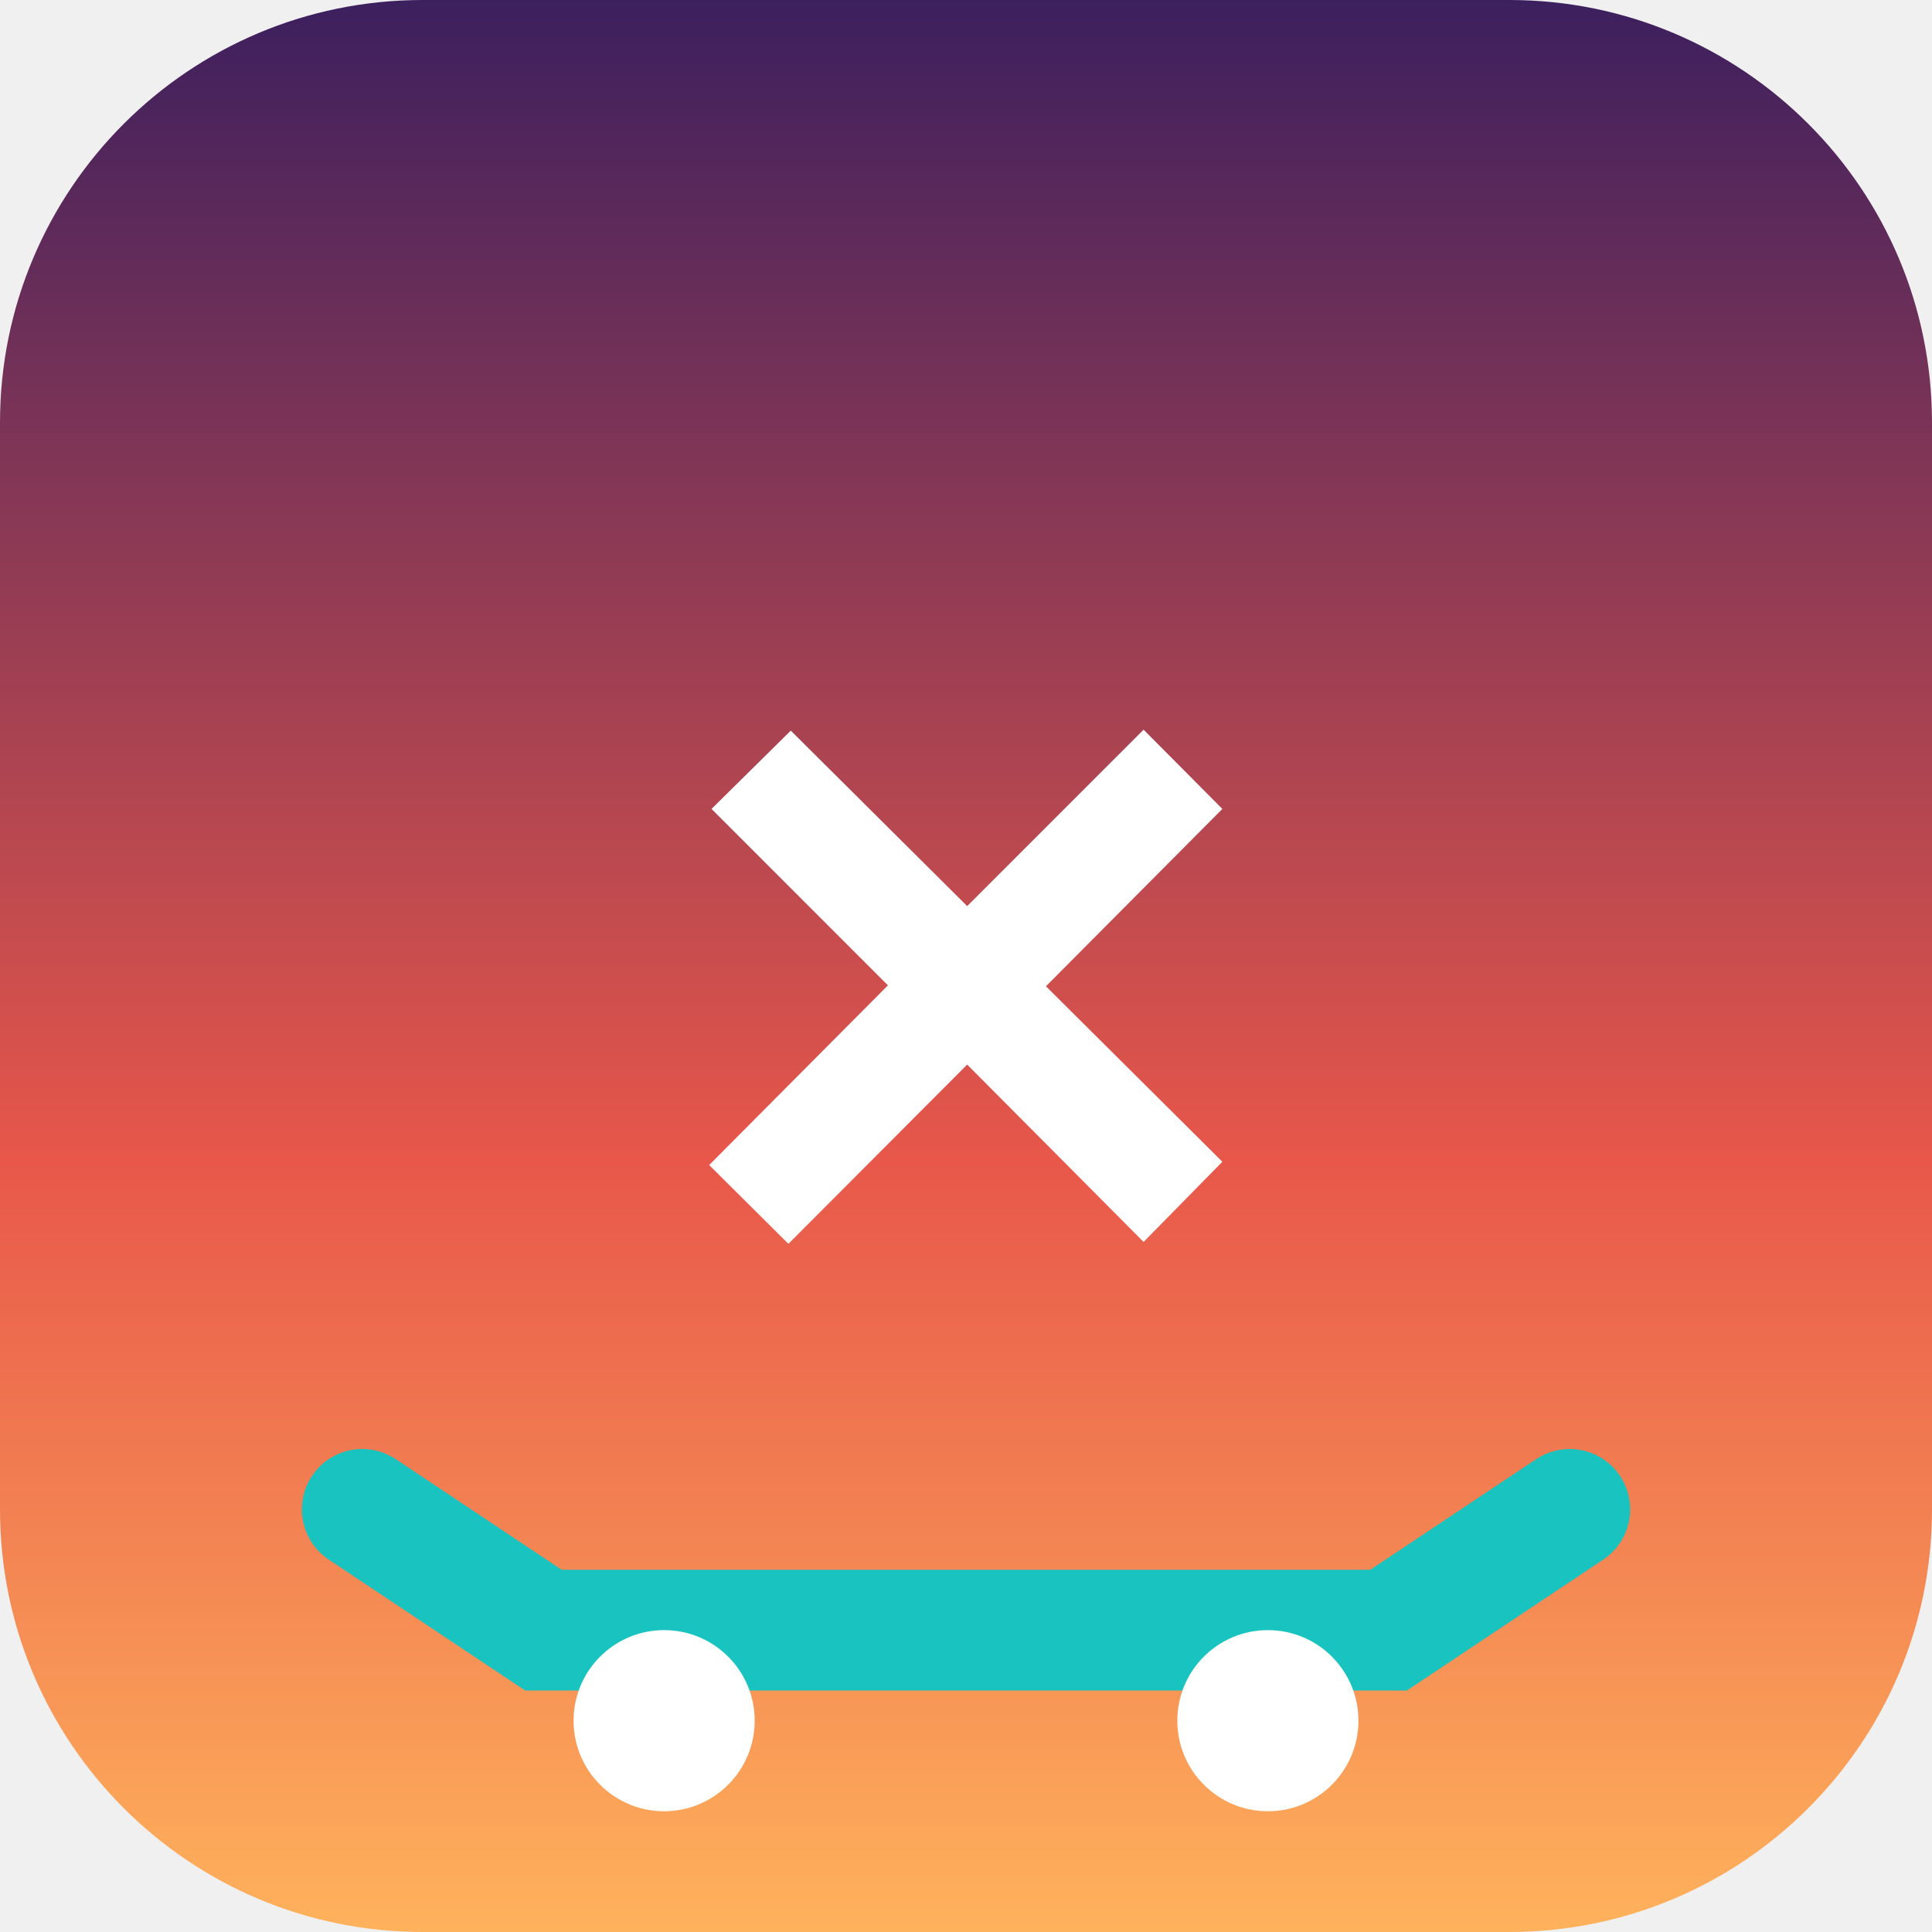
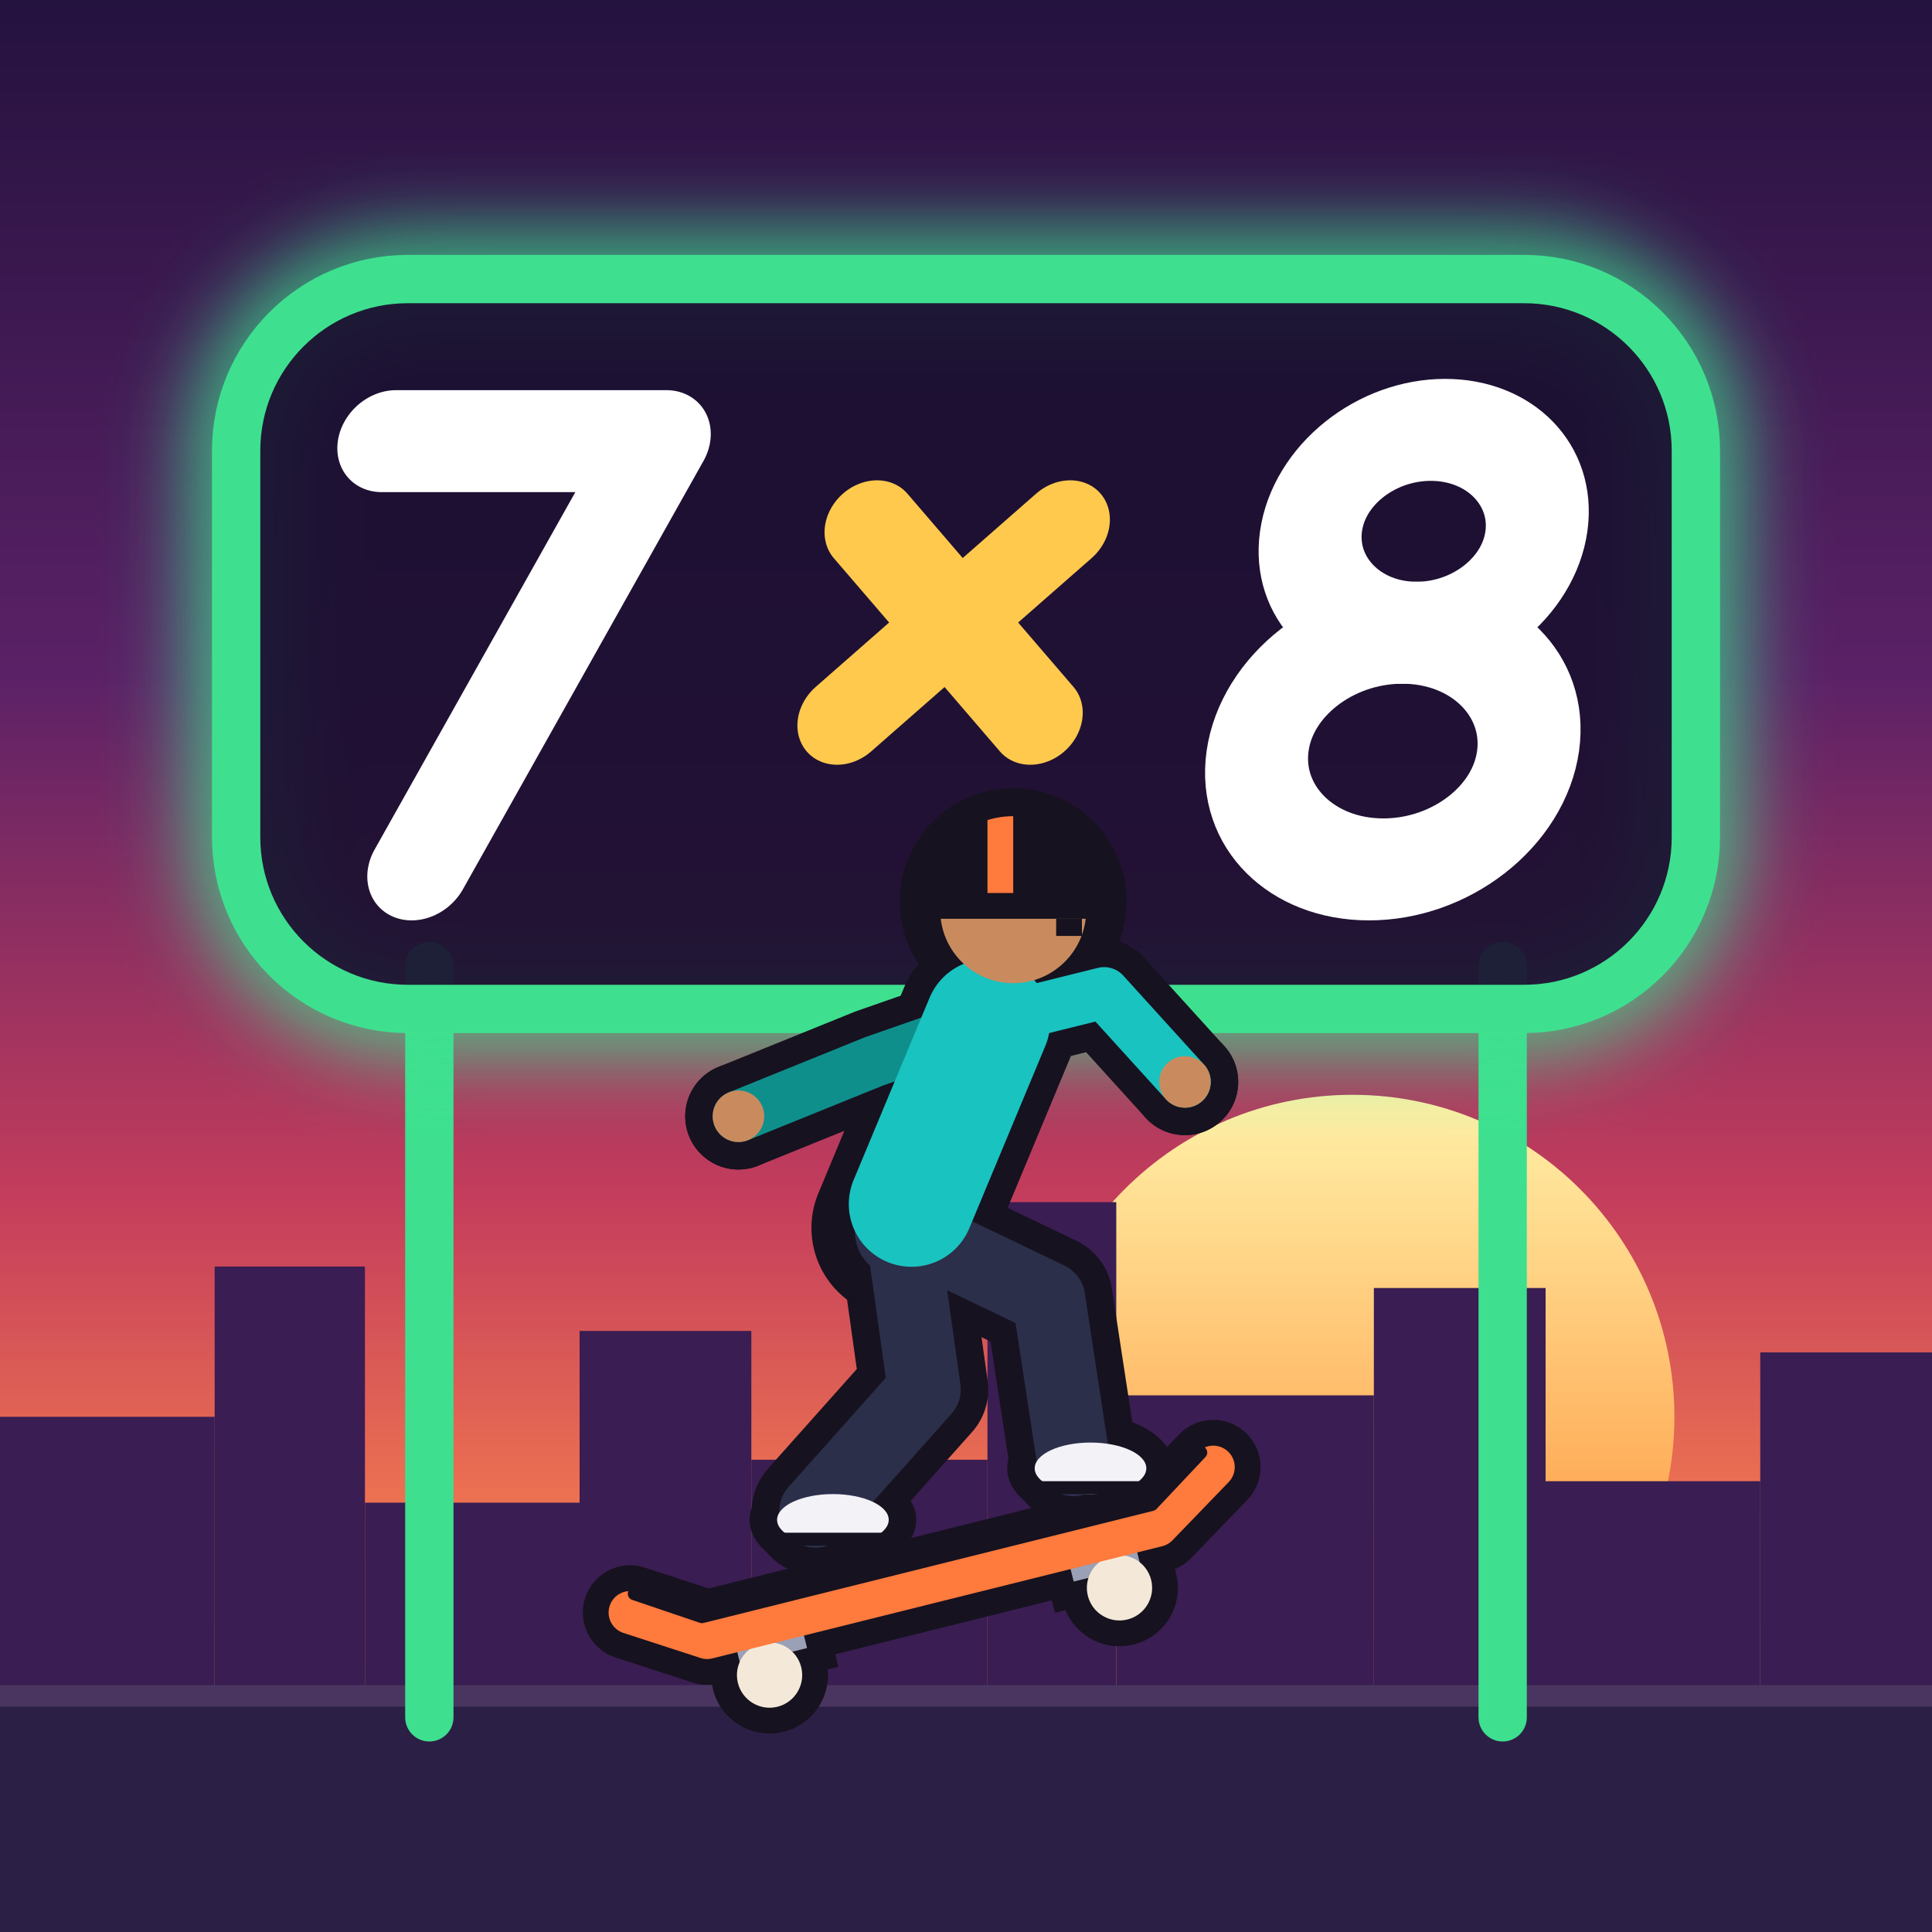
- <svg xmlns="http://www.w3.org/2000/svg" viewBox="0 0 64 64">
+ <svg xmlns="http://www.w3.org/2000/svg" viewBox="0 0 180 180" width="180" height="180">
  <defs>
-     <linearGradient id="g" x1="0" y1="0" x2="0" y2="1">
-       <stop offset="0" stop-color="#3b1f5e" />
-       <stop offset=".6" stop-color="#e8574a" />
-       <stop offset="1" stop-color="#ffb35c" />
+     <linearGradient id="sky" x1="0" y1="0" x2="0" y2="180" gradientUnits="userSpaceOnUse">
+       <stop offset="0" stop-color="#24123f" />
+       <stop offset="0.35" stop-color="#5b2166" />
+       <stop offset="0.62" stop-color="#c43d5c" />
+       <stop offset="0.85" stop-color="#ff8a4c" />
+       <stop offset="1" stop-color="#ffc46b" />
    </linearGradient>
+     <linearGradient id="sun" x1="0" y1="0" x2="0" y2="1">
+       <stop offset="0" stop-color="#fff1a8" />
+       <stop offset=".6" stop-color="#ffae5a" />
+       <stop offset="1" stop-color="#ff5f6d" />
+     </linearGradient>
+     <filter id="g" x="-50%" y="-50%" width="200%" height="200%">
+       <feGaussianBlur stdDeviation="4" />
+     </filter>
  </defs>
-   <rect width="64" height="64" rx="14" fill="url(#g)" />
-   <text x="32" y="44" font-family="Arial Black,Arial,sans-serif" font-weight="900" font-size="34" text-anchor="middle" fill="#fff">×</text>
-   <path d="M12 50 L18 54 H46 L52 50" stroke="#19c3c0" stroke-width="4" fill="none" stroke-linecap="round" />
-   <circle cx="22" cy="57" r="3" fill="#fff" />
-   <circle cx="42" cy="57" r="3" fill="#fff" />
+   <rect width="180" height="180" fill="url(#sky)" />
+   <circle cx="126" cy="132" r="30" fill="url(#sun)" />
+   <rect x="-2" y="132" width="22" height="27" fill="#3a1d52" />
+   <rect x="20" y="118" width="14" height="41" fill="#3a1d52" />
+   <rect x="34" y="140" width="20" height="19" fill="#3a1d52" />
+   <rect x="54" y="124" width="16" height="35" fill="#3a1d52" />
+   <rect x="70" y="136" width="22" height="23" fill="#3a1d52" />
+   <rect x="92" y="112" width="12" height="47" fill="#3a1d52" />
+   <rect x="104" y="130" width="24" height="29" fill="#3a1d52" />
+   <rect x="128" y="120" width="16" height="39" fill="#3a1d52" />
+   <rect x="144" y="138" width="20" height="21" fill="#3a1d52" />
+   <rect x="164" y="126" width="18" height="33" fill="#3a1d52" />
+   <rect y="157" width="180" height="23" fill="#2c1f45" />
+   <rect y="157" width="180" height="2" fill="#4a3560" />
+   <polyline points="40.00,90.00 40.00,160.00" fill="none" stroke="#3ee08f" stroke-width="7" stroke-linecap="round" stroke-linejoin="round" filter="url(#g)" />
+   <polyline points="40.00,90.00 40.00,160.00" fill="none" stroke="#3ee08f" stroke-width="4.5" stroke-linecap="round" stroke-linejoin="round" />
+   <polyline points="140.00,90.00 140.00,160.00" fill="none" stroke="#3ee08f" stroke-width="7" stroke-linecap="round" stroke-linejoin="round" filter="url(#g)" />
+   <polyline points="140.00,90.00 140.00,160.00" fill="none" stroke="#3ee08f" stroke-width="4.5" stroke-linecap="round" stroke-linejoin="round" />
+   <rect x="22" y="26" width="136" height="68" rx="16" fill="none" stroke="#3ee08f" stroke-width="7" filter="url(#g)" />
+   <rect x="22" y="26" width="136" height="68" rx="16" fill="#1a1030" fill-opacity=".92" stroke="#3ee08f" stroke-width="4.5" />
+   <g transform="skewX(-8) translate(8 0)">
+     <polyline points="34.00,41.10 59.20,41.10 42.40,81.00" fill="none" stroke="#ffffff" stroke-width="9.5" stroke-linecap="round" stroke-linejoin="round" />
+     <ellipse cx="131.6" cy="49.5" rx="10.5" ry="9.45" fill="none" stroke="#ffffff" stroke-width="9.5" />
+     <ellipse cx="131.6" cy="69.975" rx="12.6" ry="11.025" fill="none" stroke="#ffffff" stroke-width="9.5" />
+     <polyline points="80.00,49.00 98.00,67.00" fill="none" stroke="#ffc94d" stroke-width="8.5" stroke-linecap="round" stroke-linejoin="round" />
+     <polyline points="98.00,49.00 80.00,67.00" fill="none" stroke="#ffc94d" stroke-width="8.5" stroke-linecap="round" stroke-linejoin="round" />
+   </g>
+   <g transform="translate(88 152) scale(.8)">
+     <g transform="rotate(-14) translate(0 -6)">
+       <rect x="-27" y="-2" width="14" height="9" fill="#16121f" />
+       <rect x="13" y="-2" width="14" height="9" fill="#16121f" />
+       <circle cx="-21.00" cy="6.00" r="6.8" fill="#16121f" />
+       <circle cx="21.00" cy="6.00" r="6.8" fill="#16121f" />
+       <polyline points="-35.00,-5.00 -27.00,0.00 27.00,0.00 35.00,-5.00" fill="none" stroke="#16121f" stroke-width="11" stroke-linecap="round" stroke-linejoin="round" />
+       <rect x="-24" y="1" width="8" height="3" fill="#9aa0b5" />
+       <rect x="16" y="1" width="8" height="3" fill="#9aa0b5" />
+       <circle cx="-21.00" cy="6.00" r="3.8" fill="#f4e9d8" />
+       <circle cx="21.00" cy="6.00" r="3.8" fill="#f4e9d8" />
+       <polyline points="-35.00,-5.00 -27.00,0.00 27.00,0.00 35.00,-5.00" fill="none" stroke="#ff7a3d" stroke-width="5" stroke-linecap="round" stroke-linejoin="round" />
+       <polyline points="-34.00,-7.00 -27.00,-2.50 27.00,-2.50 34.00,-7.00" fill="none" stroke="#16121f" stroke-width="1.5" stroke-linecap="round" stroke-linejoin="round" />
+     </g>
+     <polyline points="5.00,-71.00 -8.22,-66.39 -24.00,-60.00" fill="none" stroke="#16121f" stroke-width="12.4" stroke-linecap="round" stroke-linejoin="round" />
+     <polyline points="-5.00,-47.00 -2.36,-28.18 -15.00,-14.00" fill="none" stroke="#16121f" stroke-width="14.9" stroke-linecap="round" stroke-linejoin="round" />
+     <ellipse cx="-13" cy="-13" rx="9.7" ry="6.2" fill="#16121f" />
+     <polyline points="-5.00,-47.00 12.13,-38.78 15.00,-20.00" fill="none" stroke="#16121f" stroke-width="14.9" stroke-linecap="round" stroke-linejoin="round" />
+     <ellipse cx="17" cy="-19" rx="9.7" ry="6.2" fill="#16121f" />
+     <polyline points="-5.00,-47.00 5.00,-71.00" fill="none" stroke="#16121f" stroke-width="21.0" stroke-linecap="round" stroke-linejoin="round" />
+     <circle cx="8.00" cy="-85.00" r="13.2" fill="#16121f" />
+     <circle cx="8.00" cy="-84.00" r="11.7" fill="#16121f" />
+     <polyline points="5.00,-71.00 18.59,-74.37 28.00,-64.00" fill="none" stroke="#16121f" stroke-width="12.4" stroke-linecap="round" stroke-linejoin="round" />
+     <circle cx="-24.00" cy="-60.00" r="6.2" fill="#16121f" />
+     <circle cx="28.00" cy="-64.00" r="6.2" fill="#16121f" />
+     <polyline points="5.00,-71.00 -8.22,-66.39 -24.00,-60.00" fill="none" stroke="#0f8f8c" stroke-width="6" stroke-linecap="round" stroke-linejoin="round" />
+     <polyline points="-5.00,-47.00 -2.36,-28.18 -15.00,-14.00" fill="none" stroke="#2b2f4a" stroke-width="8.5" stroke-linecap="round" stroke-linejoin="round" />
+     <ellipse cx="-13" cy="-13" rx="6.5" ry="3" fill="#f2f2f7" />
+     <rect x="-19.5" y="-11.5" width="13" height="1.5" fill="#16121f" />
+     <polyline points="-5.00,-47.00 12.13,-38.78 15.00,-20.00" fill="none" stroke="#2b2f4a" stroke-width="8.5" stroke-linecap="round" stroke-linejoin="round" />
+     <ellipse cx="17" cy="-19" rx="6.5" ry="3" fill="#f2f2f7" />
+     <rect x="10.5" y="-17.5" width="13" height="1.5" fill="#16121f" />
+     <polyline points="-5.19,-46.54 -3.08,-51.62" fill="none" stroke="#2b2f4a" stroke-width="10.5" stroke-linecap="round" stroke-linejoin="round" />
+     <polyline points="-3.85,-49.77 5.00,-71.00" fill="none" stroke="#19c3c0" stroke-width="14.6" stroke-linecap="round" stroke-linejoin="round" />
+     <circle cx="8.00" cy="-84.00" r="8.5" fill="#c98b5e" />
+     <clipPath id="hc140432384715200">
+       <path d="M-1.98,-85.63 A10,10 0 0 1 17.98,-84.37 Z" />
+     </clipPath>
+     <path d="M-1.98,-85.63 A10,10 0 0 1 17.98,-84.37 Z" fill="#16121f" />
+     <rect x="5" y="-95.5" width="3" height="10" fill="#ff7a3d" clip-path="url(#hc140432384715200)" />
+     <rect x="-2" y="-86" width="20" height="3" fill="#16121f" />
+     <rect x="13" y="-83" width="3" height="2" fill="#16121f" />
+     <polyline points="5.00,-71.00 18.59,-74.37 28.00,-64.00" fill="none" stroke="#19c3c0" stroke-width="6" stroke-linecap="round" stroke-linejoin="round" />
+     <circle cx="-24.00" cy="-60.00" r="3" fill="#c98b5e" />
+     <circle cx="28.00" cy="-64.00" r="3" fill="#c98b5e" />
+   </g>
</svg>
